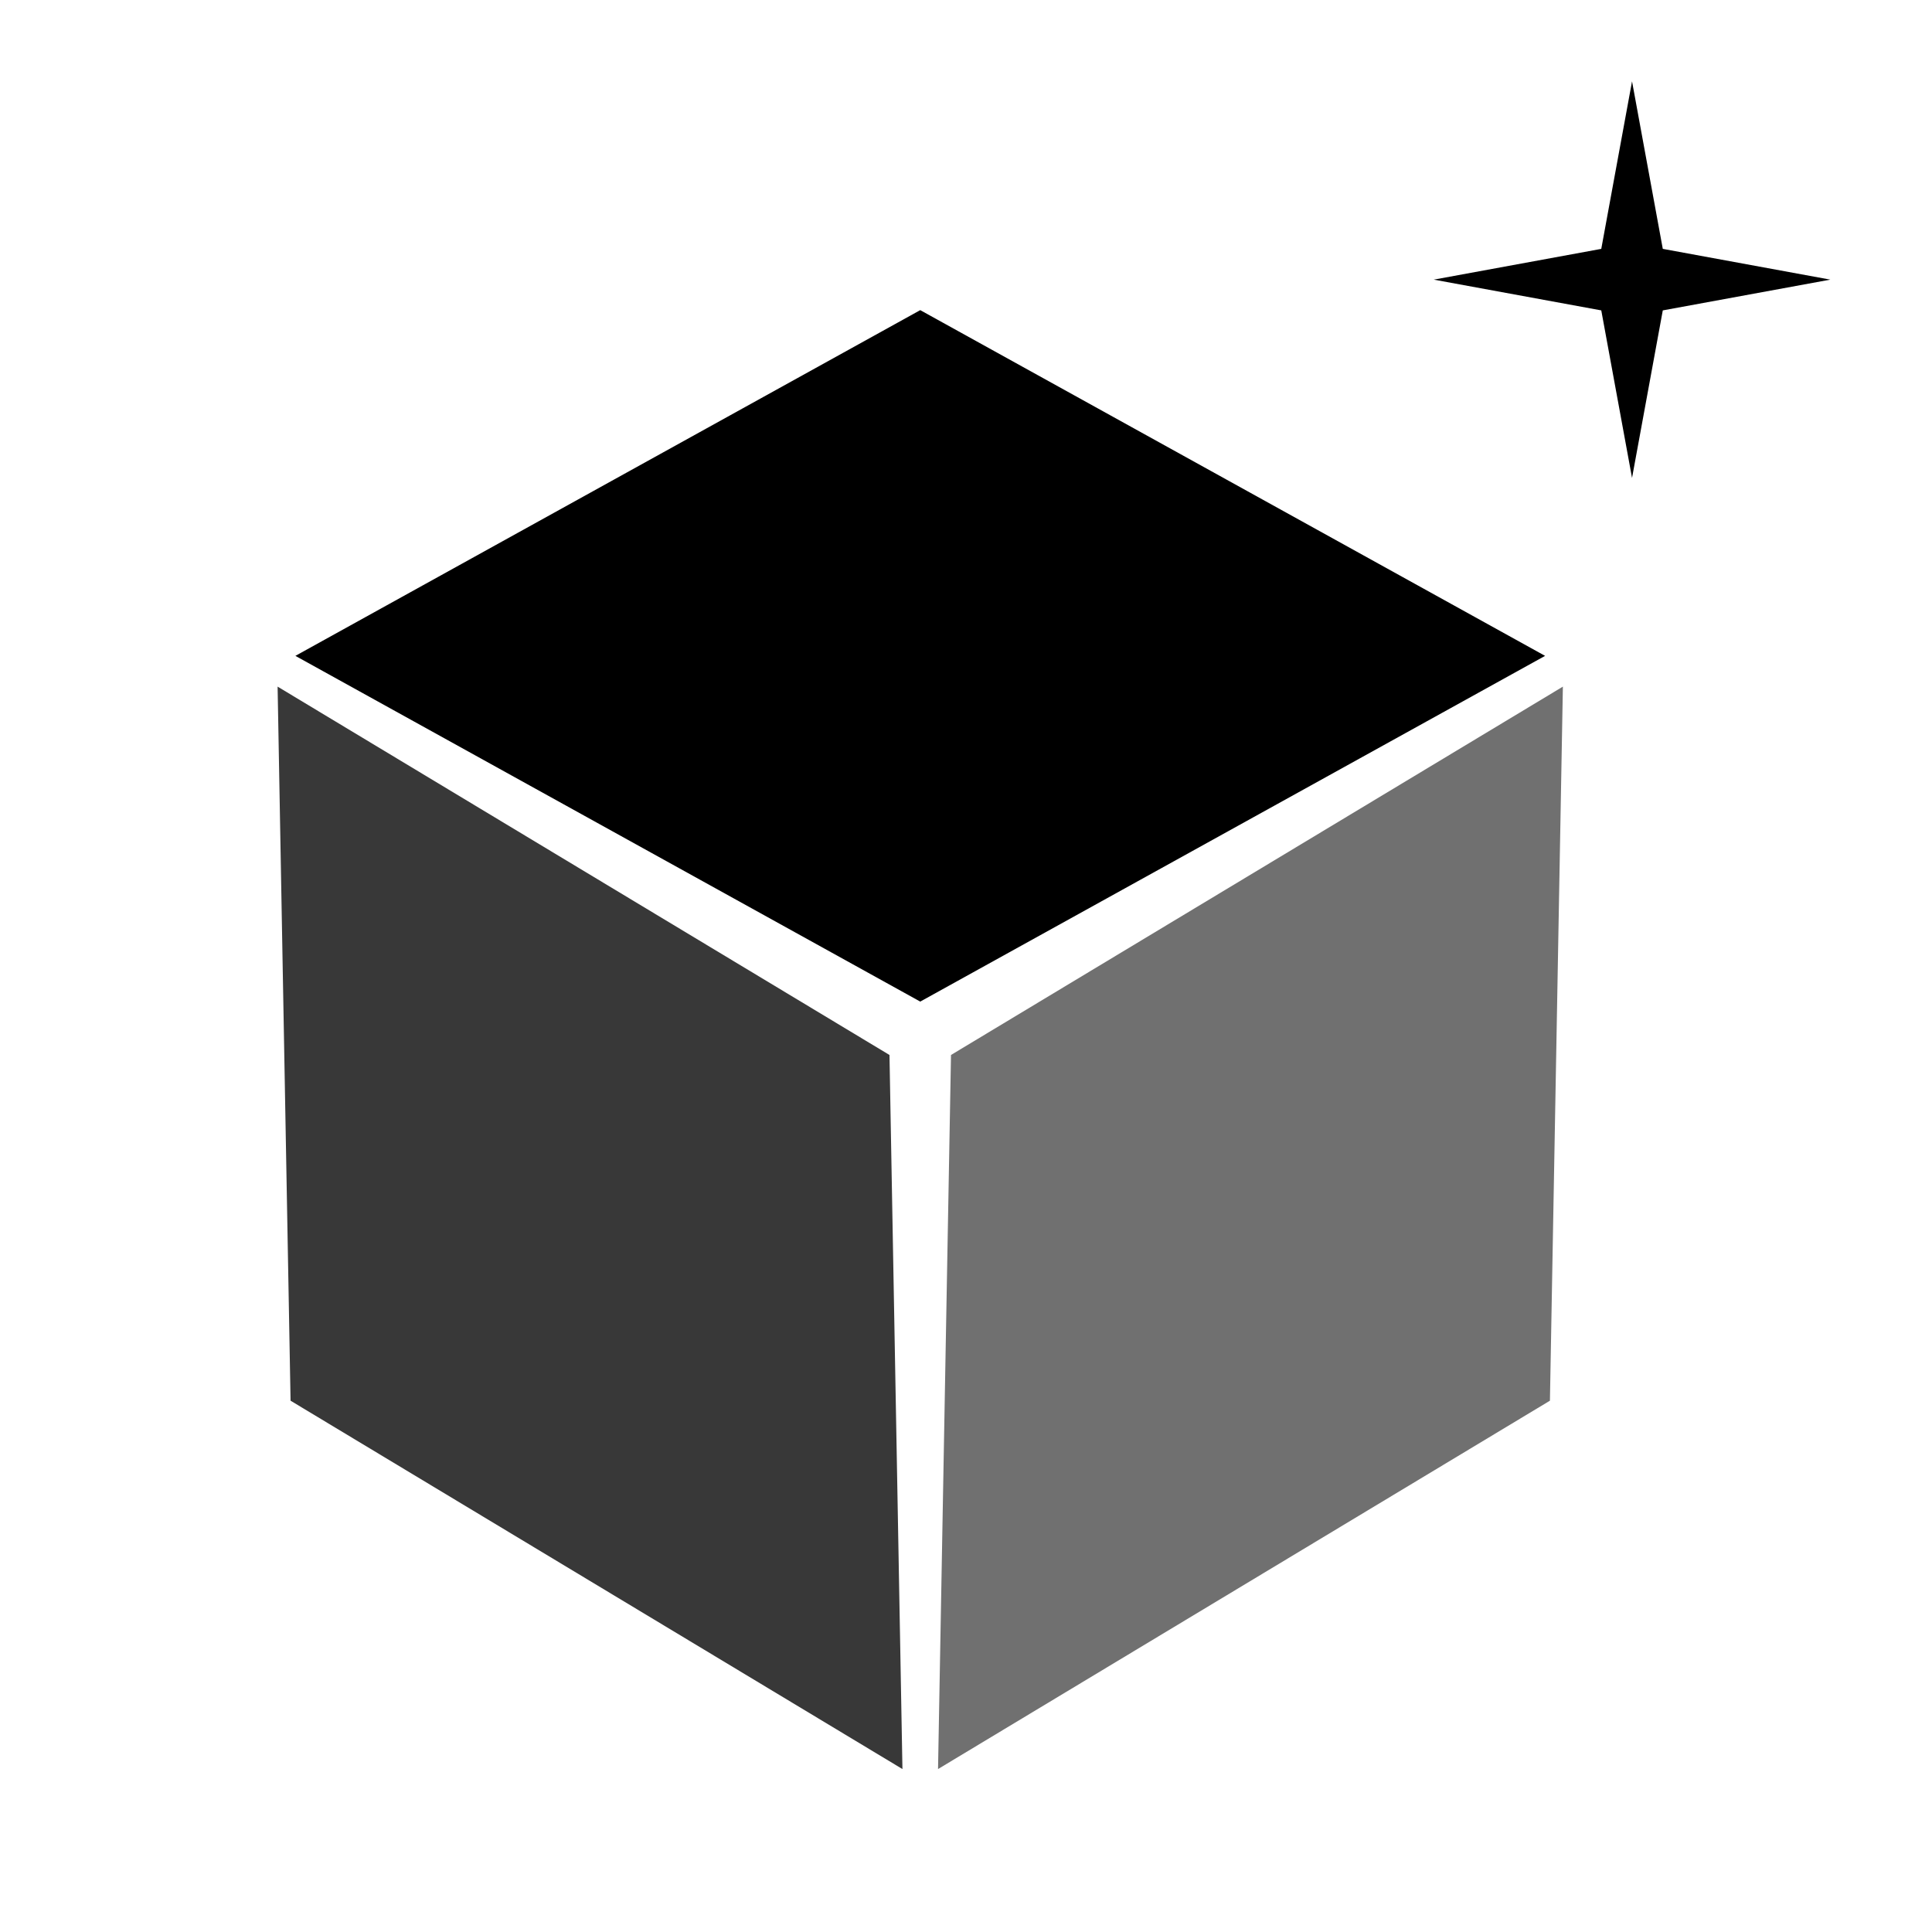
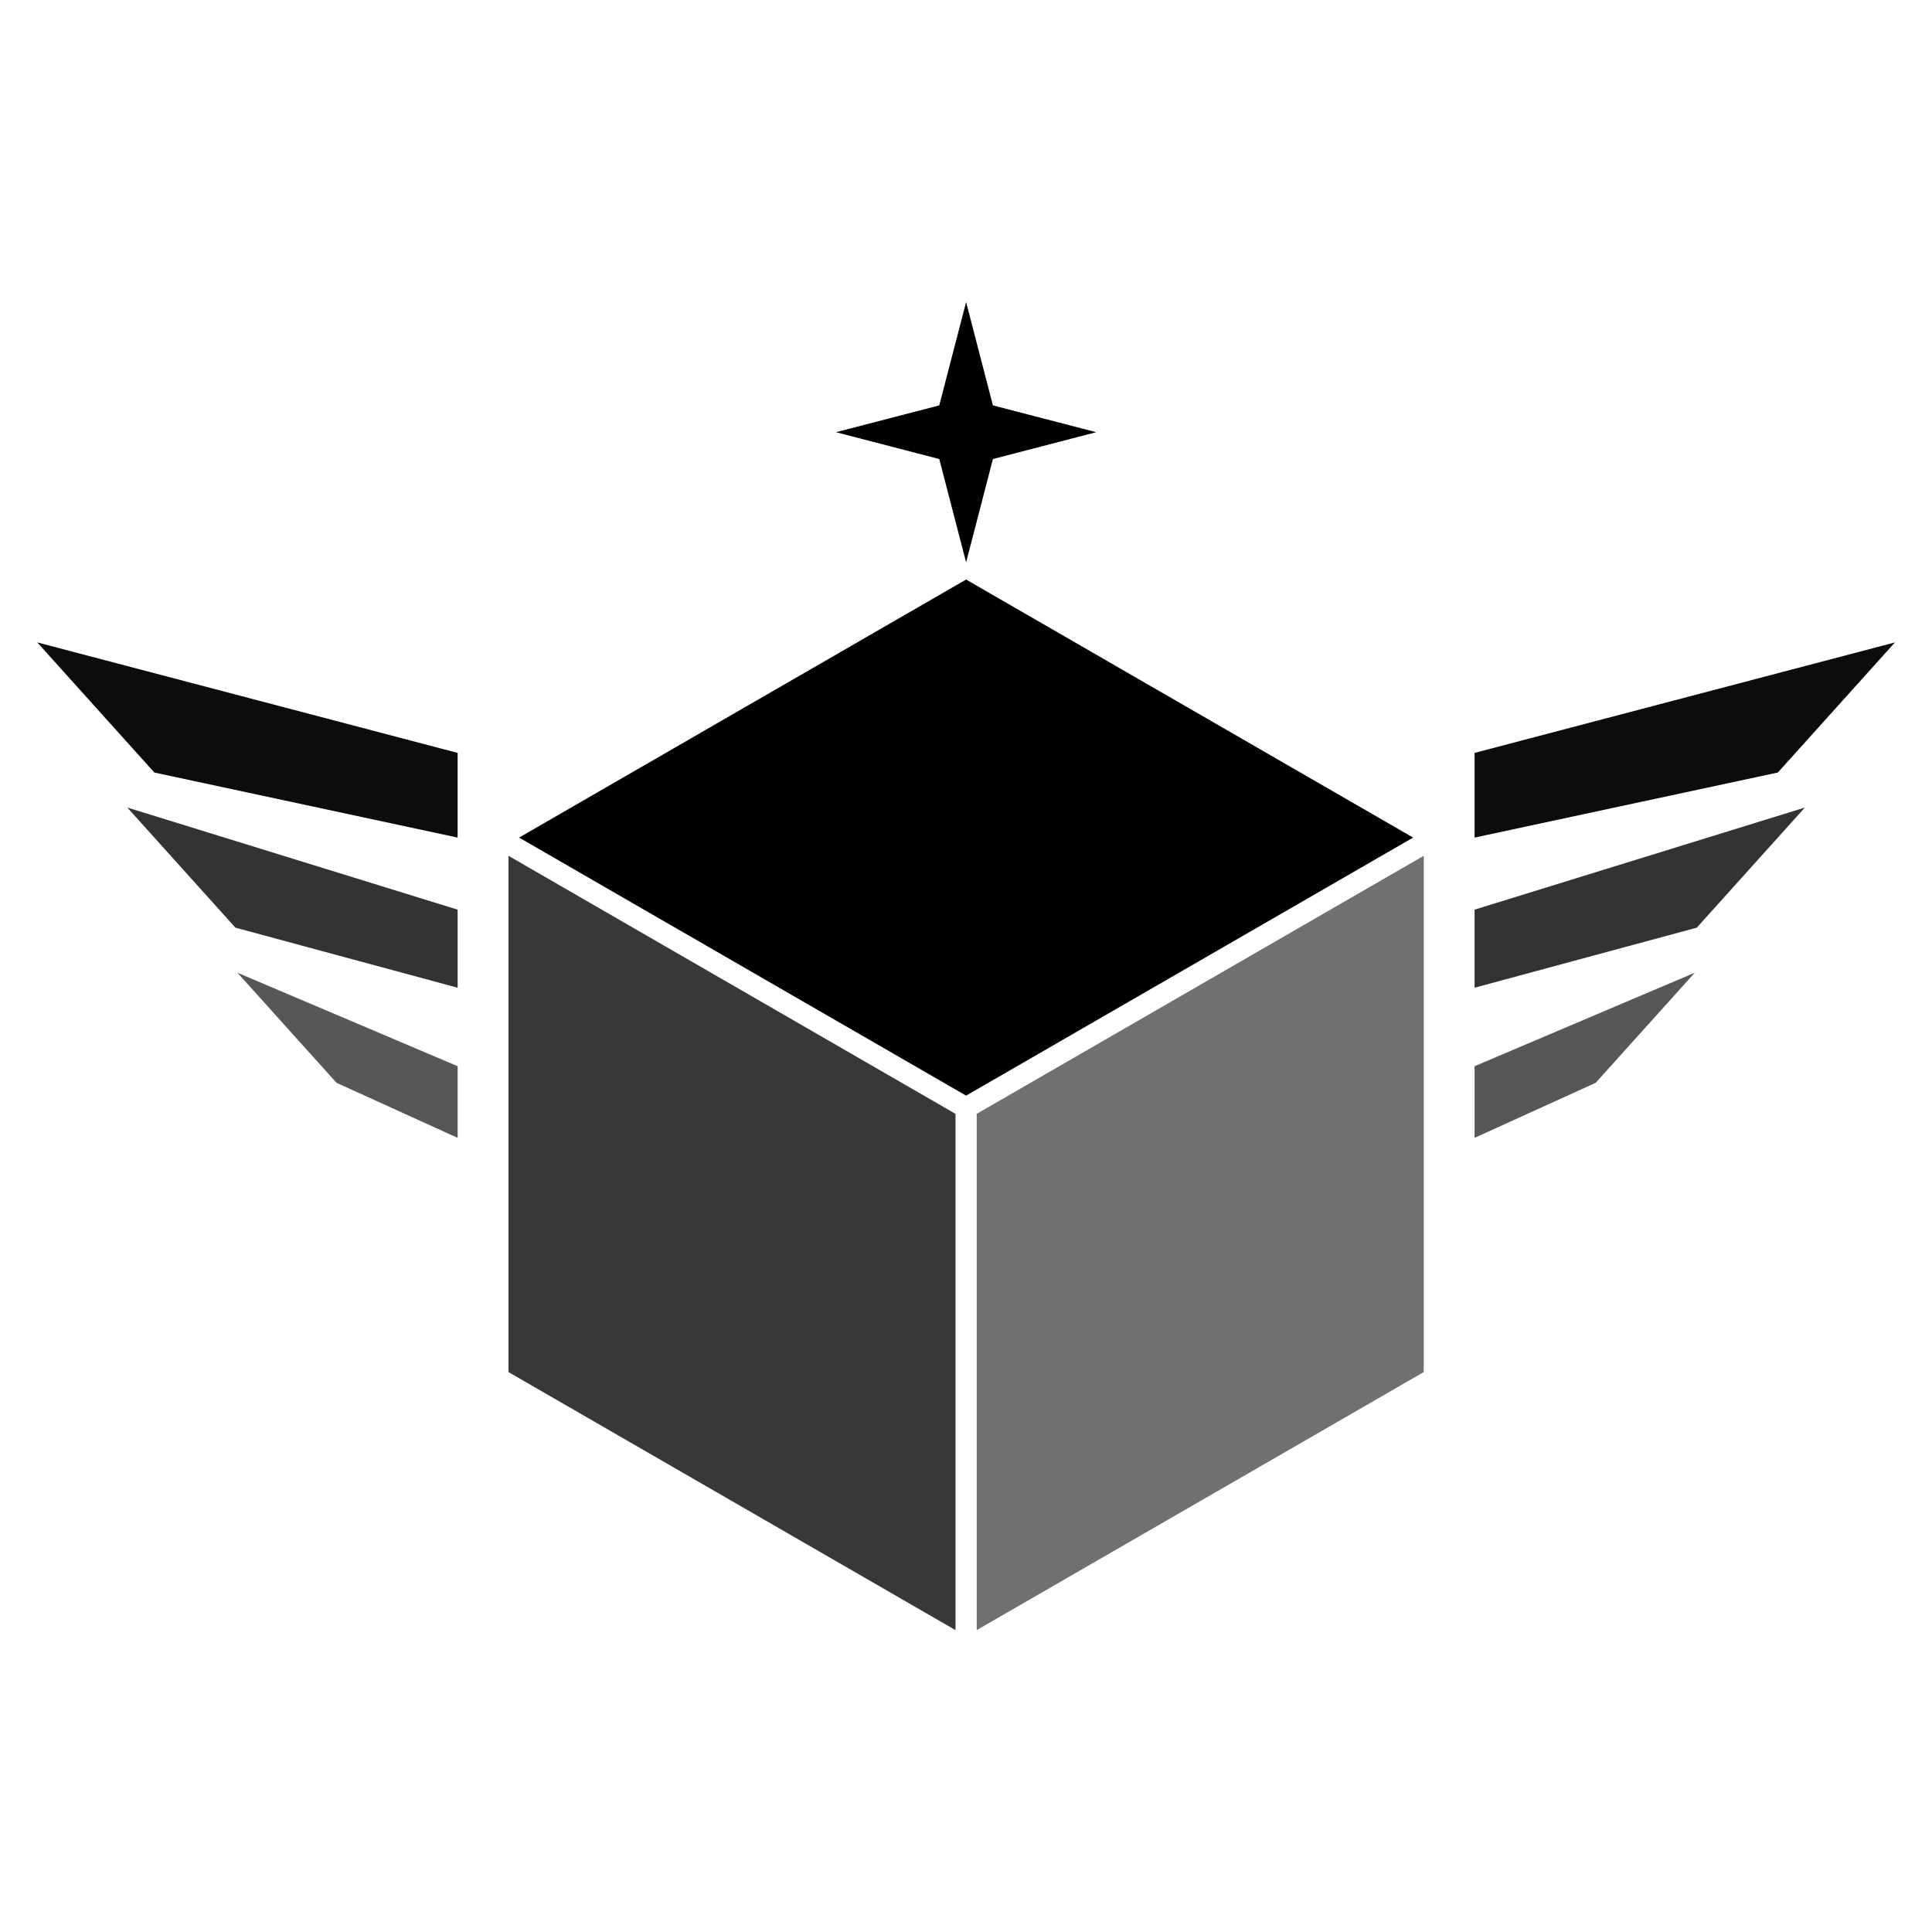
- <svg xmlns="http://www.w3.org/2000/svg" viewBox="150 140 760 760" aria-hidden="true">
-   <polygon points="512.0,262.0 757.8,398.0 512.0,534.0 266.2,398.0" fill="currentColor" />
-   <polygon points="259.2,410.1 499.9,555.0 505.0,835.9 264.3,691.0" fill="currentColor" opacity="0.78" />
-   <polygon points="524.1,555.0 764.8,410.1 759.7,691.0 519.0,835.9" fill="currentColor" opacity="0.56" />
-   <polygon points="792.0,172.0 804.1,237.9 870.0,250.0 804.1,262.1 792.0,328.0 779.9,262.1 714.0,250.0 779.9,237.9" fill="currentColor" />
+ <svg xmlns="http://www.w3.org/2000/svg" viewBox="1.74 4.66 96.51 96.51" aria-hidden="true">
+   <polygon points="24.60,42.27 3.60,36.75 9.45,43.25 24.60,46.50" fill="currentColor" opacity="0.95" />
+   <polygon points="24.60,50.10 8.10,45.00 13.50,51.00 24.60,54.00" fill="currentColor" opacity="0.8" />
+   <polygon points="24.60,57.92 13.60,53.25 18.55,58.75 24.60,61.50" fill="currentColor" opacity="0.66" />
+   <polygon points="75.40,42.27 96.40,36.75 90.55,43.25 75.40,46.50" fill="currentColor" opacity="0.95" />
+   <polygon points="75.40,50.10 91.90,45.00 86.50,51.00 75.40,54.00" fill="currentColor" opacity="0.8" />
+   <polygon points="75.40,57.92 86.40,53.25 81.45,58.75 75.40,61.50" fill="currentColor" opacity="0.66" />
+   <polygon points="27.14,47.41 49.47,60.30 49.47,86.09 27.14,73.20" fill="currentColor" opacity="0.78" />
+   <polygon points="72.86,47.41 50.53,60.30 50.53,86.09 72.86,73.20" fill="currentColor" opacity="0.56" />
+   <polygon points="50.00,33.61 72.33,46.50 50.00,59.39 27.67,46.50" fill="currentColor" />
+   <polygon points="50.00,19.75 51.34,24.91 56.50,26.25 51.34,27.59 50.00,32.75 48.66,27.59 43.50,26.25 48.66,24.91" fill="currentColor" />
</svg>
